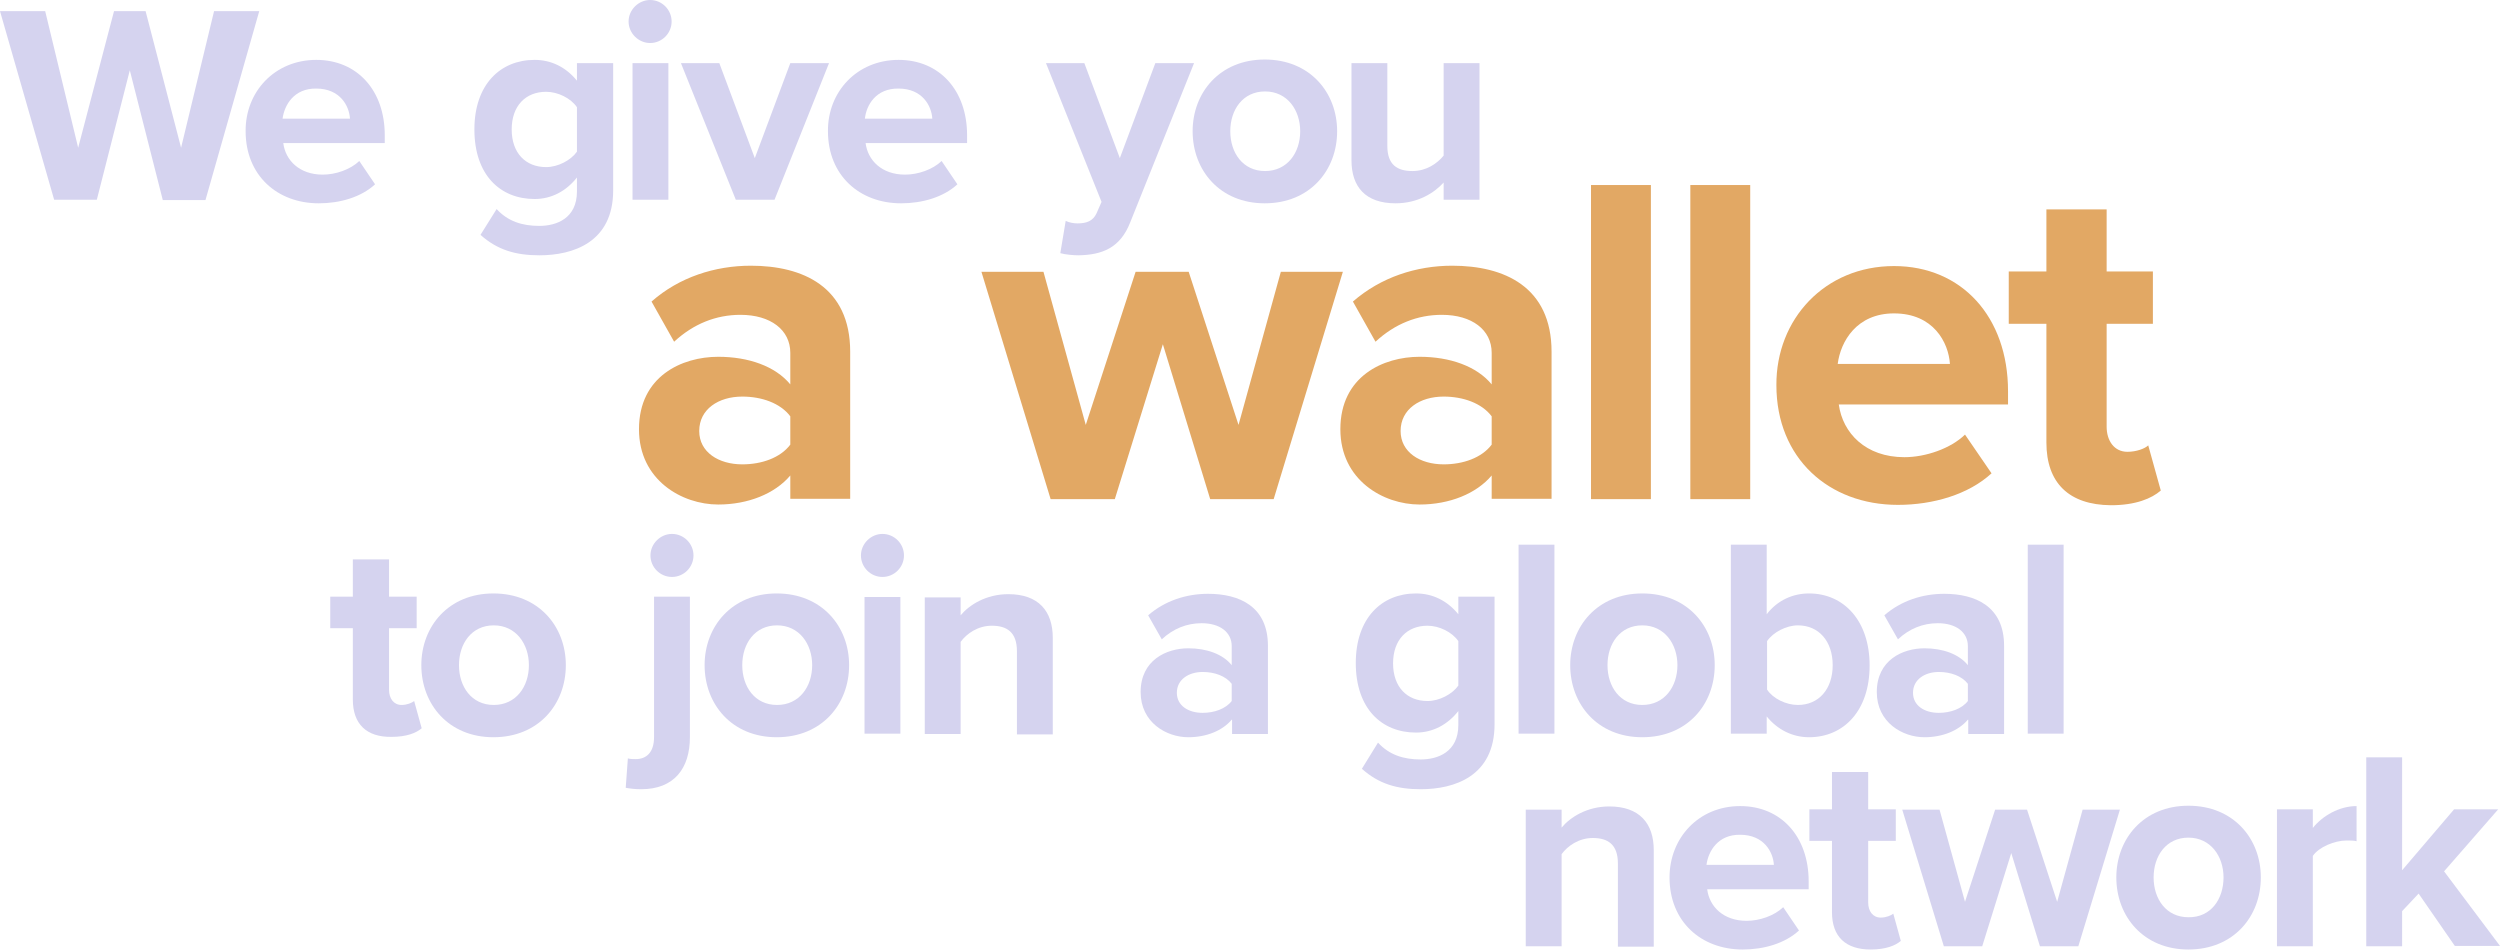
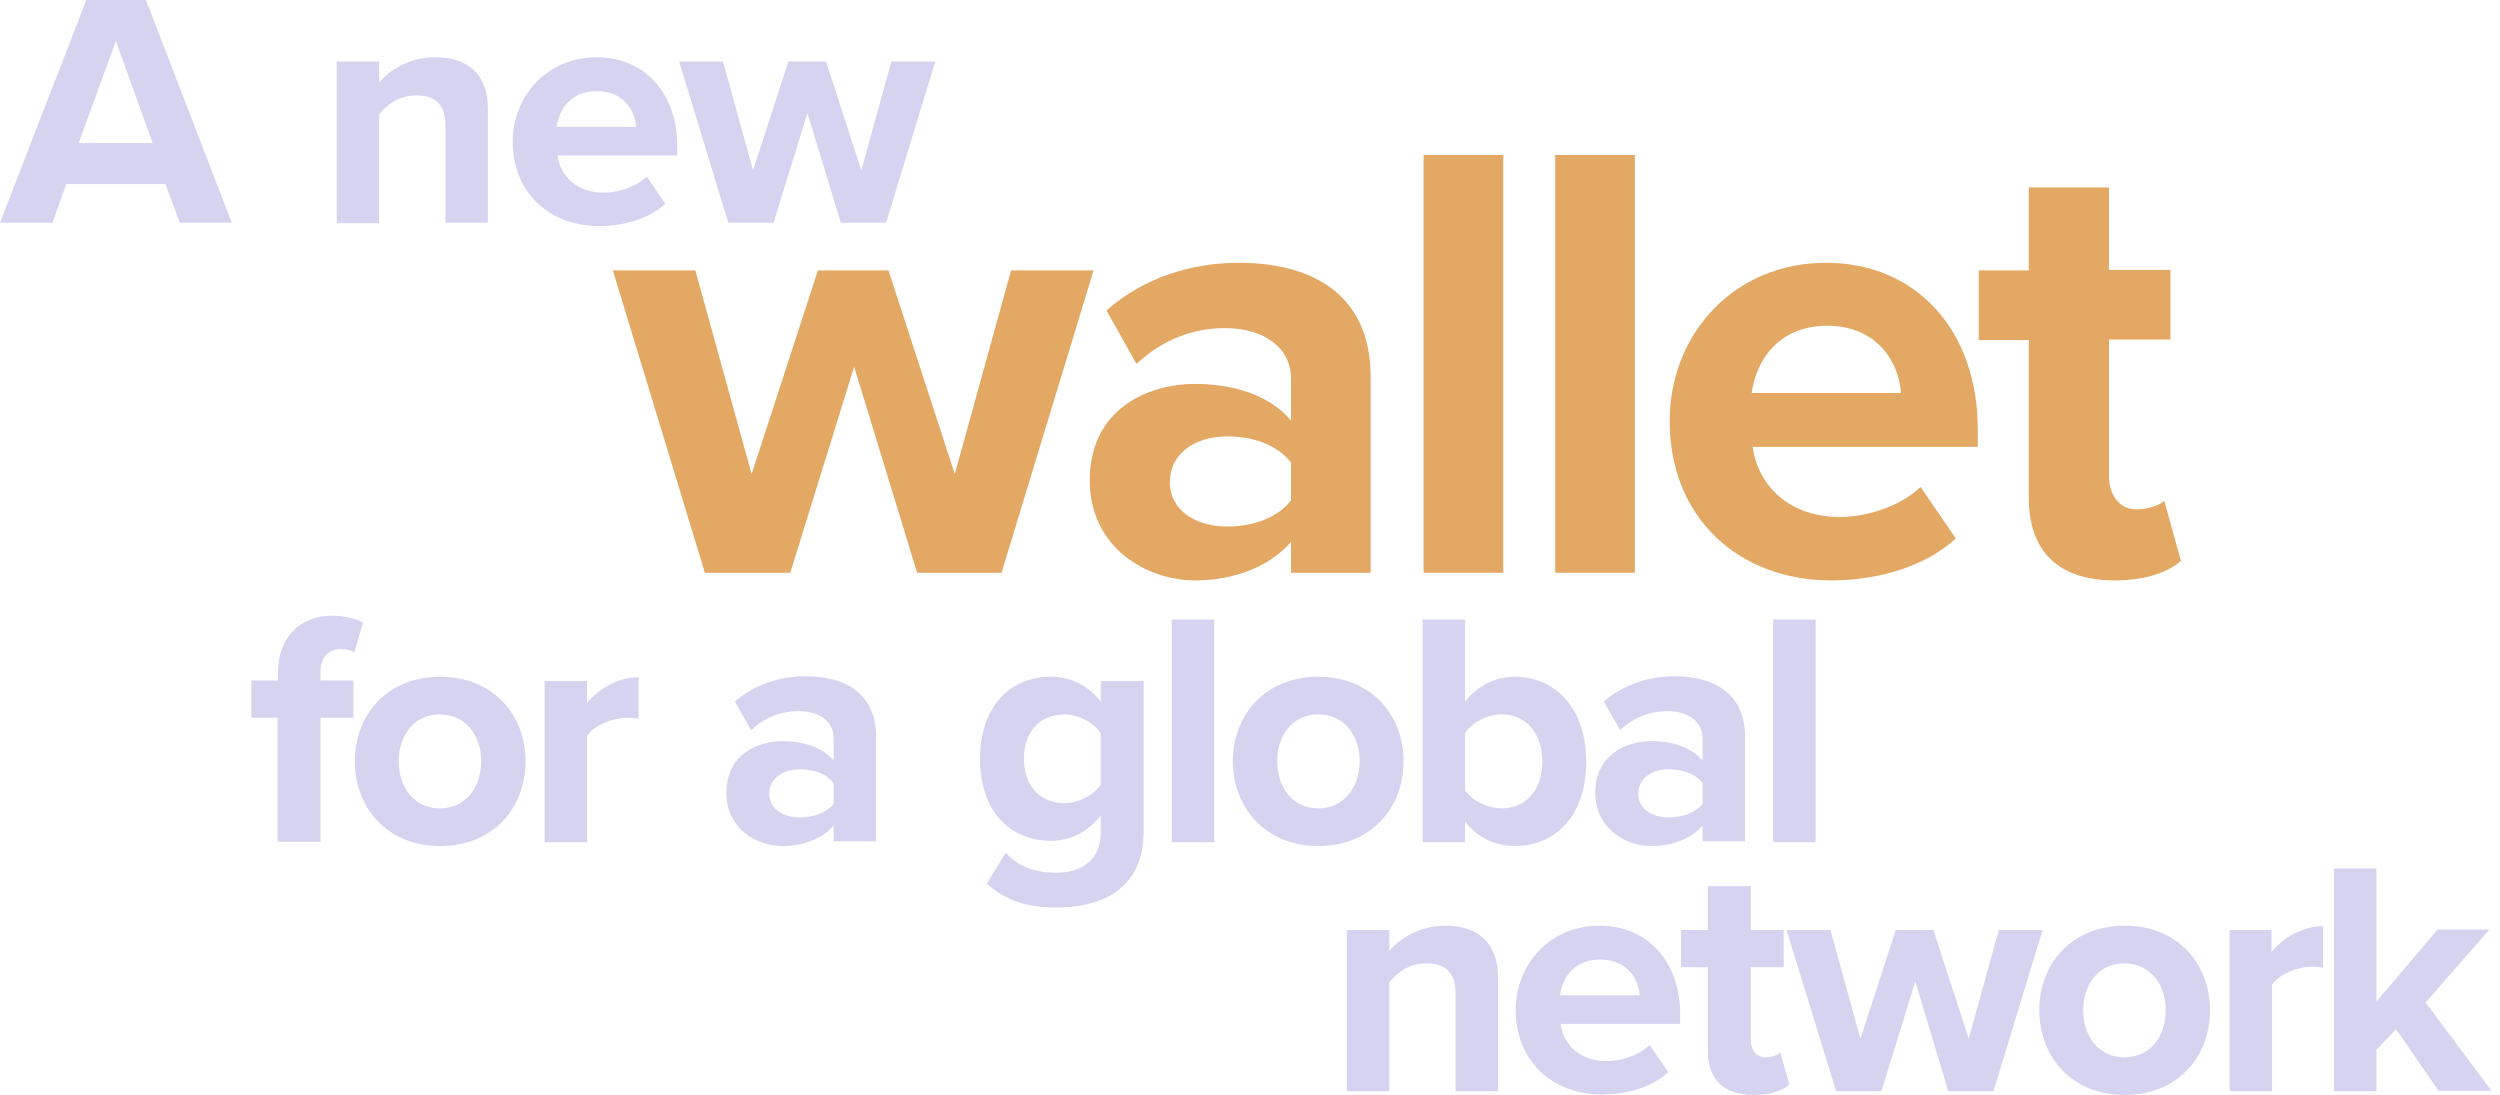
- <svg xmlns="http://www.w3.org/2000/svg" version="1.1" id="Layer_1" x="0px" y="0px" viewBox="0 0 697.2 264.8" style="enable-background:new 0 0 697.2 264.8;" xml:space="preserve">
+ <svg xmlns="http://www.w3.org/2000/svg" version="1.1" id="Layer_1" x="0px" y="0px" width="524.2px" height="229.4px" viewBox="0 0 524.2 229.4" style="enable-background:new 0 0 524.2 229.4;" xml:space="preserve">
  <style type="text/css">
	.st0{fill:#D5D3EF;}
	.st1{fill:#E2A864;}
</style>
  <g>
-     <g>
-       <path class="st0" d="M36.2,19.6L27,55.7H15.1L0,3.1h12.6l9.2,38.1l10-38.1h8.8l9.9,38.1l9.2-38.1h12.6l-15,52.7H45.4L36.2,19.6z" />
-       <path class="st0" d="M88.2,16.7c11.4,0,19.1,8.5,19.1,21v2.2H79c0.6,4.8,4.5,8.8,11,8.8c3.6,0,7.7-1.4,10.2-3.8l4.4,6.5    c-3.9,3.6-9.8,5.3-15.7,5.3c-11.6,0-20.4-7.8-20.4-20.1C68.4,25.6,76.6,16.7,88.2,16.7z M78.8,33.1h18.8c-0.2-3.6-2.8-8.4-9.4-8.4    C82,24.6,79.3,29.3,78.8,33.1z" />
-       <path class="st0" d="M138.5,58.3c3.1,3.4,7.1,4.7,11.9,4.7c4.8,0,10.5-2.1,10.5-9.6v-3.9c-3,3.8-7.1,6-11.8,6    c-9.6,0-16.8-6.7-16.8-19.4c0-12.5,7.2-19.4,16.8-19.4c4.6,0,8.7,2,11.8,5.8v-4.9H171v35.5c0,14.5-11.2,18.1-20.6,18.1    c-6.6,0-11.7-1.5-16.4-5.7L138.5,58.3z M160.9,29.9c-1.7-2.5-5.3-4.3-8.6-4.3c-5.7,0-9.6,3.9-9.6,10.5s3.9,10.5,9.6,10.5    c3.3,0,6.9-1.9,8.6-4.3V29.9z" />
-       <path class="st0" d="M175.3,6c0-3.3,2.8-6,6-6c3.3,0,6,2.7,6,6s-2.7,6-6,6C178.1,12,175.3,9.3,175.3,6z M176.4,17.6h10v38.1h-10    V17.6z" />
-       <path class="st0" d="M189.9,17.6h10.7l9.9,26.5l9.9-26.5h10.8L216,55.7h-10.8L189.9,17.6z" />
-       <path class="st0" d="M250.6,16.7c11.4,0,19.1,8.5,19.1,21v2.2h-28.3c0.6,4.8,4.5,8.8,11,8.8c3.6,0,7.7-1.4,10.2-3.8l4.4,6.5    c-3.9,3.6-9.8,5.3-15.7,5.3c-11.6,0-20.4-7.8-20.4-20.1C230.8,25.6,239,16.7,250.6,16.7z M241.2,33.1H260    c-0.2-3.6-2.8-8.4-9.4-8.4C244.3,24.6,241.6,29.3,241.2,33.1z" />
-       <path class="st0" d="M300.5,62.3c2.6,0,4.3-0.7,5.3-2.8l1.4-3.2l-15.5-38.7h10.7l9.9,26.5l9.9-26.5h10.8L315.2,62    c-2.8,7.2-7.9,9.1-14.5,9.2c-1.2,0-3.7-0.2-5-0.6l1.5-9C298.2,62.1,299.5,62.3,300.5,62.3z" />
-       <path class="st0" d="M332.6,36.6c0-10.8,7.6-20,20.1-20c12.6,0,20.2,9.2,20.2,20c0,10.9-7.6,20.1-20.2,20.1    C340.2,56.7,332.6,47.5,332.6,36.6z M362.6,36.6c0-5.9-3.6-11.1-9.8-11.1s-9.7,5.1-9.7,11.1c0,6,3.5,11.1,9.7,11.1    S362.6,42.6,362.6,36.6z" />
-       <path class="st0" d="M402.6,50.9c-2.6,2.9-7.2,5.8-13.4,5.8c-8.4,0-12.3-4.6-12.3-12V17.6h10v23.1c0,5.3,2.8,7,7,7    c3.9,0,6.9-2.1,8.7-4.3V17.6h10v38.1h-10V50.9z" />
-     </g>
-     <g>
-       <path class="st1" d="M220.4,132.6c-4.3,5.1-11.8,8.1-20.1,8.1c-10.1,0-22.1-6.8-22.1-21c0-14.8,12-20.2,22.1-20.2    c8.4,0,15.9,2.6,20.1,7.7v-8.8c0-6.4-5.5-10.6-13.9-10.6c-6.8,0-13.1,2.5-18.5,7.5l-6.3-11.2c7.7-6.8,17.7-10,27.7-10    c14.4,0,27.7,5.8,27.7,24v41h-16.7V132.6z M220.4,116.1c-2.8-3.7-8-5.5-13.4-5.5c-6.6,0-12,3.5-12,9.6c0,5.9,5.4,9.3,12,9.3    c5.4,0,10.6-1.8,13.4-5.5V116.1z" />
-       <path class="st1" d="M324.3,96l-13.4,43.2h-17.9l-19.3-63.4h17.3l11.8,42.7l13.9-42.7h14.8l13.9,42.7l11.8-42.7h17.3l-19.3,63.4    h-17.7L324.3,96z" />
-       <path class="st1" d="M416,132.6c-4.3,5.1-11.8,8.1-20.1,8.1c-10.1,0-22.1-6.8-22.1-21c0-14.8,12-20.2,22.1-20.2    c8.4,0,15.9,2.6,20.1,7.7v-8.8c0-6.4-5.5-10.6-13.9-10.6c-6.8,0-13.1,2.5-18.5,7.5l-6.3-11.2c7.8-6.8,17.7-10,27.7-10    c14.4,0,27.7,5.8,27.7,24v41H416V132.6z M416,116.1c-2.8-3.7-8-5.5-13.4-5.5c-6.6,0-12,3.5-12,9.6c0,5.9,5.4,9.3,12,9.3    c5.4,0,10.6-1.8,13.4-5.5V116.1z" />
-       <path class="st1" d="M443.7,51.6h16.7v87.6h-16.7V51.6z" />
-       <path class="st1" d="M471.4,51.6h16.7v87.6h-16.7V51.6z" />
-       <path class="st1" d="M528.2,74.2c18.9,0,31.8,14.2,31.8,34.9v3.7h-47.2c1.1,8,7.5,14.7,18.3,14.7c5.9,0,12.9-2.4,16.9-6.3    l7.4,10.8c-6.4,5.9-16.3,8.8-26.1,8.8c-19.3,0-33.9-13-33.9-33.4C495.3,89,508.9,74.2,528.2,74.2z M512.5,101.5h31.3    c-0.4-6-4.6-14.1-15.6-14.1C517.8,87.4,513.3,95.2,512.5,101.5z" />
-       <path class="st1" d="M570.7,123.4V90.3h-10.5V75.7h10.5V58.4h16.8v17.3h12.9v14.6h-12.9V119c0,3.9,2.1,7,5.8,7    c2.5,0,4.9-0.9,5.8-1.8l3.5,12.6c-2.5,2.2-7,4.1-13.9,4.1C577,140.8,570.7,134.7,570.7,123.4z" />
-     </g>
-     <g>
-       <path class="st0" d="M98.4,195.1v-19.9h-6.3v-8.8h6.3v-10.4h10.1v10.4h7.7v8.8h-7.7v17.2c0,2.4,1.3,4.2,3.5,4.2    c1.5,0,2.9-0.6,3.5-1.1l2.1,7.6c-1.5,1.3-4.2,2.4-8.4,2.4C102.2,205.6,98.4,201.9,98.4,195.1z" />
-       <path class="st0" d="M117.5,185.5c0-10.8,7.6-20,20.1-20c12.6,0,20.2,9.2,20.2,20c0,10.9-7.6,20.1-20.2,20.1    C125.1,205.6,117.5,196.4,117.5,185.5z M147.5,185.5c0-5.9-3.6-11.1-9.8-11.1s-9.7,5.1-9.7,11.1c0,6,3.5,11.1,9.7,11.1    S147.5,191.5,147.5,185.5z" />
-       <path class="st0" d="M192.4,205.6c0,8.7-4.4,14.5-13.6,14.5c-1.8,0-3.2-0.2-4.3-0.4l0.6-8.2c0.6,0.2,1.6,0.2,2.2,0.2    c2.9,0,5.1-1.8,5.1-6.1v-39.2h10V205.6z M181.4,154.9c0-3.3,2.8-6,6-6c3.3,0,6,2.7,6,6s-2.7,6-6,6    C184.1,160.9,181.4,158.2,181.4,154.9z" />
-       <path class="st0" d="M196.5,185.5c0-10.8,7.6-20,20.1-20c12.6,0,20.2,9.2,20.2,20c0,10.9-7.6,20.1-20.2,20.1    C204.1,205.6,196.5,196.4,196.5,185.5z M226.5,185.5c0-5.9-3.6-11.1-9.8-11.1s-9.7,5.1-9.7,11.1c0,6,3.5,11.1,9.7,11.1    S226.5,191.5,226.5,185.5z" />
-       <path class="st0" d="M240.1,154.9c0-3.3,2.8-6,6-6c3.3,0,6,2.7,6,6s-2.7,6-6,6C242.8,160.9,240.1,158.2,240.1,154.9z M241.1,166.5    h10v38.1h-10V166.5z" />
-       <path class="st0" d="M283.6,181.6c0-5.3-2.8-7.1-7-7.1c-3.9,0-7,2.2-8.7,4.5v25.7h-10v-38.1h10v5c2.4-2.9,7.1-5.9,13.3-5.9    c8.4,0,12.4,4.7,12.4,12.2v26.9h-10V181.6z" />
-       <path class="st0" d="M343.5,200.7c-2.6,3.1-7.1,4.9-12.1,4.9c-6.1,0-13.3-4.1-13.3-12.6c0-8.9,7.2-12.2,13.3-12.2    c5.1,0,9.6,1.6,12.1,4.7v-5.3c0-3.9-3.3-6.4-8.4-6.4c-4.1,0-7.9,1.5-11.1,4.5l-3.8-6.7c4.7-4.1,10.7-6,16.7-6    c8.7,0,16.7,3.5,16.7,14.5v24.6h-10V200.7z M343.5,190.7c-1.7-2.2-4.8-3.3-8.1-3.3c-3.9,0-7.2,2.1-7.2,5.8c0,3.6,3.2,5.6,7.2,5.6    c3.2,0,6.4-1.1,8.1-3.3V190.7z" />
-       <path class="st0" d="M384.3,207.1c3.1,3.4,7.1,4.7,11.9,4.7c4.8,0,10.5-2.1,10.5-9.6v-3.9c-3,3.8-7.1,6-11.8,6    c-9.6,0-16.8-6.7-16.8-19.4c0-12.5,7.2-19.4,16.8-19.4c4.6,0,8.7,2,11.8,5.8v-4.9h10.1V202c0,14.5-11.2,18.1-20.6,18.1    c-6.6,0-11.7-1.5-16.4-5.7L384.3,207.1z M406.7,178.8c-1.7-2.5-5.3-4.3-8.6-4.3c-5.7,0-9.6,3.9-9.6,10.5s3.9,10.5,9.6,10.5    c3.3,0,6.9-1.9,8.6-4.3V178.8z" />
-       <path class="st0" d="M423.5,151.9h10v52.7h-10V151.9z" />
-       <path class="st0" d="M437.9,185.5c0-10.8,7.6-20,20.1-20c12.6,0,20.2,9.2,20.2,20c0,10.9-7.6,20.1-20.2,20.1    C445.5,205.6,437.9,196.4,437.9,185.5z M467.8,185.5c0-5.9-3.6-11.1-9.8-11.1s-9.7,5.1-9.7,11.1c0,6,3.5,11.1,9.7,11.1    S467.8,191.5,467.8,185.5z" />
-       <path class="st0" d="M482.7,151.9h10v19.4c3-3.9,7.3-5.8,11.8-5.8c9.7,0,16.9,7.6,16.9,20.1c0,12.7-7.3,20-16.9,20    c-4.6,0-8.8-2.1-11.8-5.8v4.8h-10V151.9z M501.4,196.6c5.8,0,9.7-4.4,9.7-11.1s-3.9-11.1-9.7-11.1c-3.2,0-6.9,1.9-8.6,4.4v13.5    C494.4,194.8,498.1,196.6,501.4,196.6z" />
-       <path class="st0" d="M548.8,200.7c-2.6,3.1-7.1,4.9-12.1,4.9c-6.1,0-13.3-4.1-13.3-12.6c0-8.9,7.2-12.2,13.3-12.2    c5.1,0,9.6,1.6,12.1,4.7v-5.3c0-3.9-3.3-6.4-8.4-6.4c-4.1,0-7.9,1.5-11.1,4.5l-3.8-6.7c4.7-4.1,10.7-6,16.7-6    c8.7,0,16.7,3.5,16.7,14.5v24.6h-10V200.7z M548.8,190.7c-1.7-2.2-4.8-3.3-8.1-3.3c-3.9,0-7.2,2.1-7.2,5.8c0,3.6,3.2,5.6,7.2,5.6    c3.2,0,6.4-1.1,8.1-3.3V190.7z" />
-       <path class="st0" d="M565.5,151.9h10v52.7h-10V151.9z" />
-     </g>
-     <g>
-       <path class="st0" d="M451.2,240.8c0-5.3-2.8-7.1-7-7.1c-3.9,0-7,2.2-8.7,4.5v25.7h-10v-38.1h10v5c2.4-2.9,7.1-5.9,13.3-5.9    c8.4,0,12.4,4.7,12.4,12.2v26.9h-10V240.8z" />
-       <path class="st0" d="M485.3,224.8c11.4,0,19.1,8.5,19.1,21v2.2h-28.3c0.6,4.8,4.5,8.8,11,8.8c3.6,0,7.7-1.4,10.2-3.8l4.4,6.5    c-3.9,3.6-9.8,5.3-15.7,5.3c-11.6,0-20.4-7.8-20.4-20.1C465.6,233.7,473.7,224.8,485.3,224.8z M475.9,241.2h18.8    c-0.2-3.6-2.8-8.4-9.4-8.4C479.1,232.7,476.4,237.4,475.9,241.2z" />
-       <path class="st0" d="M510.9,254.4v-19.9h-6.3v-8.8h6.3v-10.4H521v10.4h7.7v8.8H521v17.2c0,2.4,1.3,4.2,3.5,4.2    c1.5,0,2.9-0.6,3.5-1.1l2.1,7.6c-1.5,1.3-4.2,2.4-8.4,2.4C514.7,264.8,510.9,261.2,510.9,254.4z" />
-       <path class="st0" d="M560.9,237.9l-8.1,26h-10.7l-11.6-38.1h10.4l7.1,25.7l8.4-25.7h8.9l8.4,25.7l7.1-25.7h10.4l-11.6,38.1h-10.7    L560.9,237.9z" />
-       <path class="st0" d="M590.2,244.7c0-10.8,7.6-20,20.1-20c12.6,0,20.2,9.2,20.2,20c0,10.9-7.6,20.1-20.2,20.1    C597.8,264.8,590.2,255.6,590.2,244.7z M620.1,244.7c0-5.9-3.6-11.1-9.8-11.1c-6.2,0-9.7,5.1-9.7,11.1c0,6,3.5,11.1,9.7,11.1    C616.6,255.9,620.1,250.7,620.1,244.7z" />
-       <path class="st0" d="M635,225.7h10v5.2c2.7-3.4,7.4-6.1,12.2-6.1v9.8c-0.7-0.2-1.7-0.2-2.8-0.2c-3.3,0-7.7,1.8-9.4,4.3v25.2h-10    V225.7z" />
-       <path class="st0" d="M674.5,249.2l-4.6,4.9v9.8h-10v-52.7h10v31.5l14.5-17h12.3L681.6,243l15.6,20.8h-12.6L674.5,249.2z" />
-     </g>
+     <path class="st0" d="M34.7,38.6H13.9l-2.9,8.1H0L18.1,0h12.5l18,46.7H37.7L34.7,38.6z M16.5,30H32L24.3,8.6L16.5,30z" />
+     <path class="st0" d="M93.4,26.3c0-4.7-2.5-6.3-6.2-6.3c-3.5,0-6.2,2-7.7,4v22.8h-8.9V12.9h8.9v4.4c2.2-2.6,6.3-5.3,11.8-5.3   c7.4,0,11,4.2,11,10.8v23.9h-8.9V26.3z" />
+     <path class="st0" d="M125.1,12c10.1,0,16.9,7.6,16.9,18.6v2h-25.1c0.6,4.3,4,7.8,9.7,7.8c3.2,0,6.9-1.3,9-3.4l3.9,5.7   c-3.4,3.2-8.7,4.7-13.9,4.7c-10.3,0-18.1-6.9-18.1-17.8C107.6,20,114.8,12,125.1,12z M116.7,26.6h16.7c-0.2-3.2-2.5-7.5-8.3-7.5   C119.5,19.1,117.2,23.2,116.7,26.6z" />
+     <path class="st0" d="M169.3,23.7l-7.1,23h-9.5l-10.3-33.8h9.2l6.3,22.8l7.4-22.8h7.9l7.4,22.8l6.3-22.8h9.2l-10.3,33.8h-9.5   L169.3,23.7z" />
+   </g>
+   <g>
+     <path class="st1" d="M179.1,76.9l-13.4,43.2h-17.9l-19.3-63.4h17.3l11.8,42.7l13.9-42.7h14.8l13.9,42.7l11.8-42.7h17.3l-19.3,63.4   h-17.7L179.1,76.9z" />
+     <path class="st1" d="M270.7,113.6c-4.3,5.1-11.8,8.1-20.1,8.1c-10.1,0-22.1-6.8-22.1-21c0-14.8,12-20.2,22.1-20.2   c8.4,0,15.9,2.6,20.1,7.7v-8.8c0-6.4-5.5-10.6-13.9-10.6c-6.8,0-13.1,2.5-18.5,7.5L232,65.1c7.7-6.8,17.7-10,27.7-10   c14.4,0,27.7,5.8,27.7,24v41h-16.7V113.6z M270.7,97c-2.8-3.7-8-5.5-13.4-5.5c-6.6,0-12,3.5-12,9.6c0,5.9,5.4,9.3,12,9.3   c5.4,0,10.6-1.8,13.4-5.5V97z" />
+     <path class="st1" d="M298.5,32.5h16.7v87.6h-16.7V32.5z" />
+     <path class="st1" d="M326.1,32.5h16.7v87.6h-16.7V32.5z" />
+     <path class="st1" d="M382.9,55.1c18.9,0,31.8,14.2,31.8,34.9v3.7h-47.2c1.1,8,7.5,14.7,18.3,14.7c5.9,0,12.9-2.4,16.9-6.3l7.4,10.8   c-6.4,5.9-16.3,8.8-26.1,8.8c-19.3,0-33.9-13-33.9-33.4C350.1,70,363.6,55.1,382.9,55.1z M367.3,82.4h31.3   c-0.4-6-4.6-14.1-15.6-14.1C372.5,68.4,368.1,76.1,367.3,82.4z" />
+     <path class="st1" d="M425.4,104.4V71.3h-10.5V56.7h10.5V39.3h16.8v17.3h12.9v14.6h-12.9v28.6c0,3.9,2.1,7,5.8,7   c2.5,0,4.9-0.9,5.8-1.8l3.5,12.6c-2.5,2.2-7,4.1-13.9,4.1C431.7,121.7,425.4,115.7,425.4,104.4z" />
+   </g>
+   <g>
+     <path class="st0" d="M58.3,150.5h-5.6v-7.8h5.6v-1.8c0-7.4,4.8-11.8,11.4-11.8c2.5,0,4.8,0.6,6.4,1.4l-1.8,6.3   c-0.8-0.5-1.8-0.7-2.9-0.7c-2.5,0-4.2,1.7-4.2,4.9v1.7h6.9v7.8h-6.9v26h-9V150.5z" />
+     <path class="st0" d="M74.4,159.6c0-9.6,6.7-17.7,17.9-17.7c11.2,0,17.9,8.1,17.9,17.7c0,9.7-6.7,17.8-17.9,17.8   C81.1,177.4,74.4,169.3,74.4,159.6z M100.9,159.6c0-5.3-3.2-9.8-8.7-9.8c-5.5,0-8.6,4.6-8.6,9.8c0,5.3,3.1,9.9,8.6,9.9   C97.8,169.5,100.9,164.9,100.9,159.6z" />
+     <path class="st0" d="M114.2,142.8h8.9v4.6c2.4-3,6.6-5.4,10.8-5.4v8.7c-0.6-0.1-1.5-0.2-2.5-0.2c-2.9,0-6.9,1.6-8.3,3.8v22.3h-8.9   V142.8z" />
+     <path class="st0" d="M174.8,173.1c-2.3,2.7-6.3,4.3-10.7,4.3c-5.4,0-11.8-3.6-11.8-11.2c0-7.9,6.4-10.8,11.8-10.8   c4.5,0,8.5,1.4,10.7,4.1v-4.7c0-3.4-2.9-5.7-7.4-5.7c-3.6,0-7,1.3-9.9,4l-3.4-6c4.1-3.6,9.5-5.3,14.8-5.3c7.7,0,14.8,3.1,14.8,12.8   v21.8h-8.9V173.1z M174.8,164.2c-1.5-2-4.3-2.9-7.1-2.9c-3.5,0-6.4,1.9-6.4,5.1c0,3.2,2.9,5,6.4,5c2.9,0,5.7-1,7.1-2.9V164.2z" />
+     <path class="st0" d="M210.9,178.8c2.7,3,6.3,4.2,10.6,4.2s9.3-1.9,9.3-8.5V171c-2.7,3.4-6.3,5.3-10.4,5.3c-8.5,0-14.9-6-14.9-17.2   c0-11.1,6.4-17.2,14.9-17.2c4.1,0,7.7,1.8,10.4,5.2v-4.3h9v31.5c0,12.9-9.9,16-18.3,16c-5.8,0-10.4-1.3-14.6-5L210.9,178.8z    M230.8,153.7c-1.5-2.2-4.7-3.9-7.6-3.9c-5,0-8.5,3.5-8.5,9.3s3.5,9.3,8.5,9.3c2.9,0,6.2-1.7,7.6-3.9V153.7z" />
+     <path class="st0" d="M245.7,129.9h8.9v46.7h-8.9V129.9z" />
+     <path class="st0" d="M258.5,159.6c0-9.6,6.7-17.7,17.9-17.7c11.2,0,17.9,8.1,17.9,17.7c0,9.7-6.7,17.8-17.9,17.8   C265.3,177.4,258.5,169.3,258.5,159.6z M285.1,159.6c0-5.3-3.2-9.8-8.7-9.8c-5.5,0-8.6,4.6-8.6,9.8c0,5.3,3.1,9.9,8.6,9.9   C281.9,169.5,285.1,164.9,285.1,159.6z" />
+     <path class="st0" d="M298.3,129.9h8.9v17.2c2.7-3.4,6.4-5.2,10.4-5.2c8.6,0,15,6.7,15,17.8c0,11.3-6.4,17.7-15,17.7   c-4.1,0-7.8-1.8-10.4-5.1v4.3h-8.9V129.9z M314.8,169.5c5.2,0,8.6-3.9,8.6-9.8c0-5.9-3.4-9.9-8.6-9.9c-2.9,0-6.2,1.7-7.6,3.9v12   C308.7,167.9,312,169.5,314.8,169.5z" />
+     <path class="st0" d="M357,173.1c-2.3,2.7-6.3,4.3-10.7,4.3c-5.4,0-11.8-3.6-11.8-11.2c0-7.9,6.4-10.8,11.8-10.8   c4.5,0,8.5,1.4,10.7,4.1v-4.7c0-3.4-2.9-5.7-7.4-5.7c-3.6,0-7,1.3-9.9,4l-3.4-6c4.1-3.6,9.5-5.3,14.8-5.3c7.7,0,14.8,3.1,14.8,12.8   v21.8H357V173.1z M357,164.2c-1.5-2-4.3-2.9-7.1-2.9c-3.5,0-6.4,1.9-6.4,5.1c0,3.2,2.9,5,6.4,5c2.9,0,5.7-1,7.1-2.9V164.2z" />
+     <path class="st0" d="M371.8,129.9h8.9v46.7h-8.9V129.9z" />
+   </g>
+   <g>
+     <path class="st0" d="M305.2,208.3c0-4.7-2.5-6.3-6.2-6.3c-3.5,0-6.2,2-7.7,4v22.8h-8.9V195h8.9v4.4c2.2-2.6,6.3-5.3,11.8-5.3   c7.4,0,11,4.2,11,10.8v23.9h-8.9V208.3z" />
+     <path class="st0" d="M335.4,194.1c10.1,0,16.9,7.6,16.9,18.6v2h-25.1c0.6,4.3,4,7.8,9.7,7.8c3.2,0,6.9-1.3,9-3.4l3.9,5.7   c-3.4,3.2-8.7,4.7-13.9,4.7c-10.3,0-18.1-6.9-18.1-17.8C317.9,202,325.1,194.1,335.4,194.1z M327.1,208.7h16.7   c-0.2-3.2-2.4-7.5-8.3-7.5C329.9,201.2,327.5,205.3,327.1,208.7z" />
+     <path class="st0" d="M358.1,220.4v-17.6h-5.6V195h5.6v-9.2h9v9.2h6.9v7.8h-6.9V218c0,2.1,1.1,3.7,3.1,3.7c1.3,0,2.6-0.5,3.1-1   l1.9,6.7c-1.3,1.2-3.7,2.2-7.4,2.2C361.5,229.6,358.1,226.4,358.1,220.4z" />
+     <path class="st0" d="M401.6,205.8l-7.1,23h-9.5L374.6,195h9.2l6.3,22.8l7.4-22.8h7.9l7.4,22.8l6.3-22.8h9.2l-10.3,33.8h-9.5   L401.6,205.8z" />
+     <path class="st0" d="M427.6,211.8c0-9.6,6.7-17.7,17.9-17.7c11.2,0,17.9,8.1,17.9,17.7c0,9.7-6.7,17.8-17.9,17.8   C434.3,229.6,427.6,221.5,427.6,211.8z M454.1,211.8c0-5.3-3.2-9.8-8.7-9.8c-5.5,0-8.6,4.6-8.6,9.8c0,5.3,3.1,9.9,8.6,9.9   C451,221.7,454.1,217.2,454.1,211.8z" />
+     <path class="st0" d="M467.4,195h8.9v4.6c2.4-3,6.6-5.4,10.8-5.4v8.7c-0.6-0.1-1.5-0.2-2.4-0.2c-2.9,0-6.9,1.6-8.3,3.8v22.3h-8.9   V195z" />
+     <path class="st0" d="M502.4,215.8l-4.1,4.3v8.7h-8.9v-46.7h8.9V210l12.8-15.1h10.9l-13.4,15.3l13.8,18.5h-11.1L502.4,215.8z" />
  </g>
</svg>
